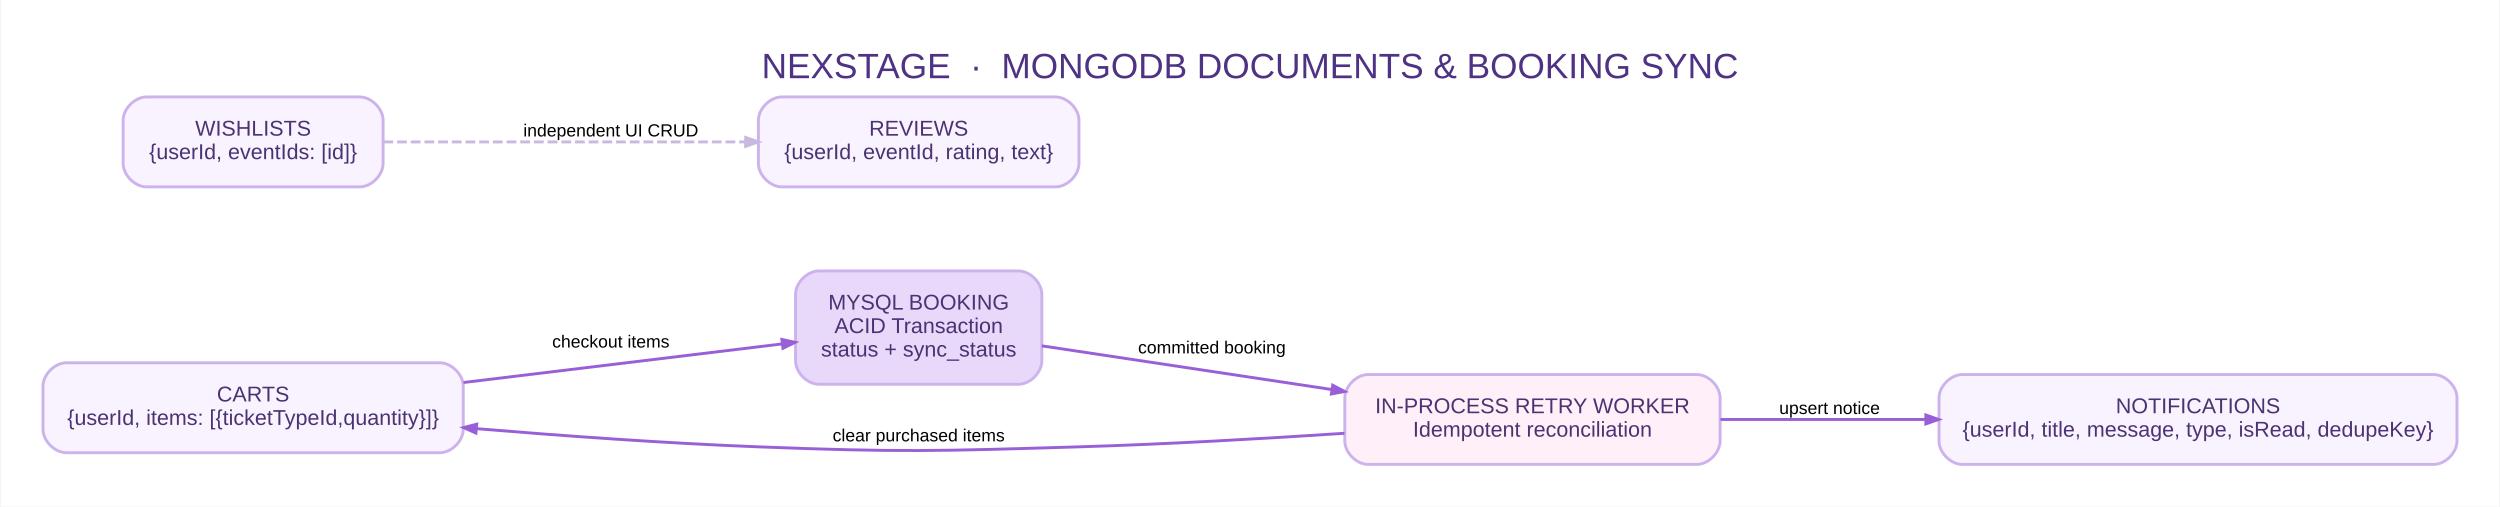
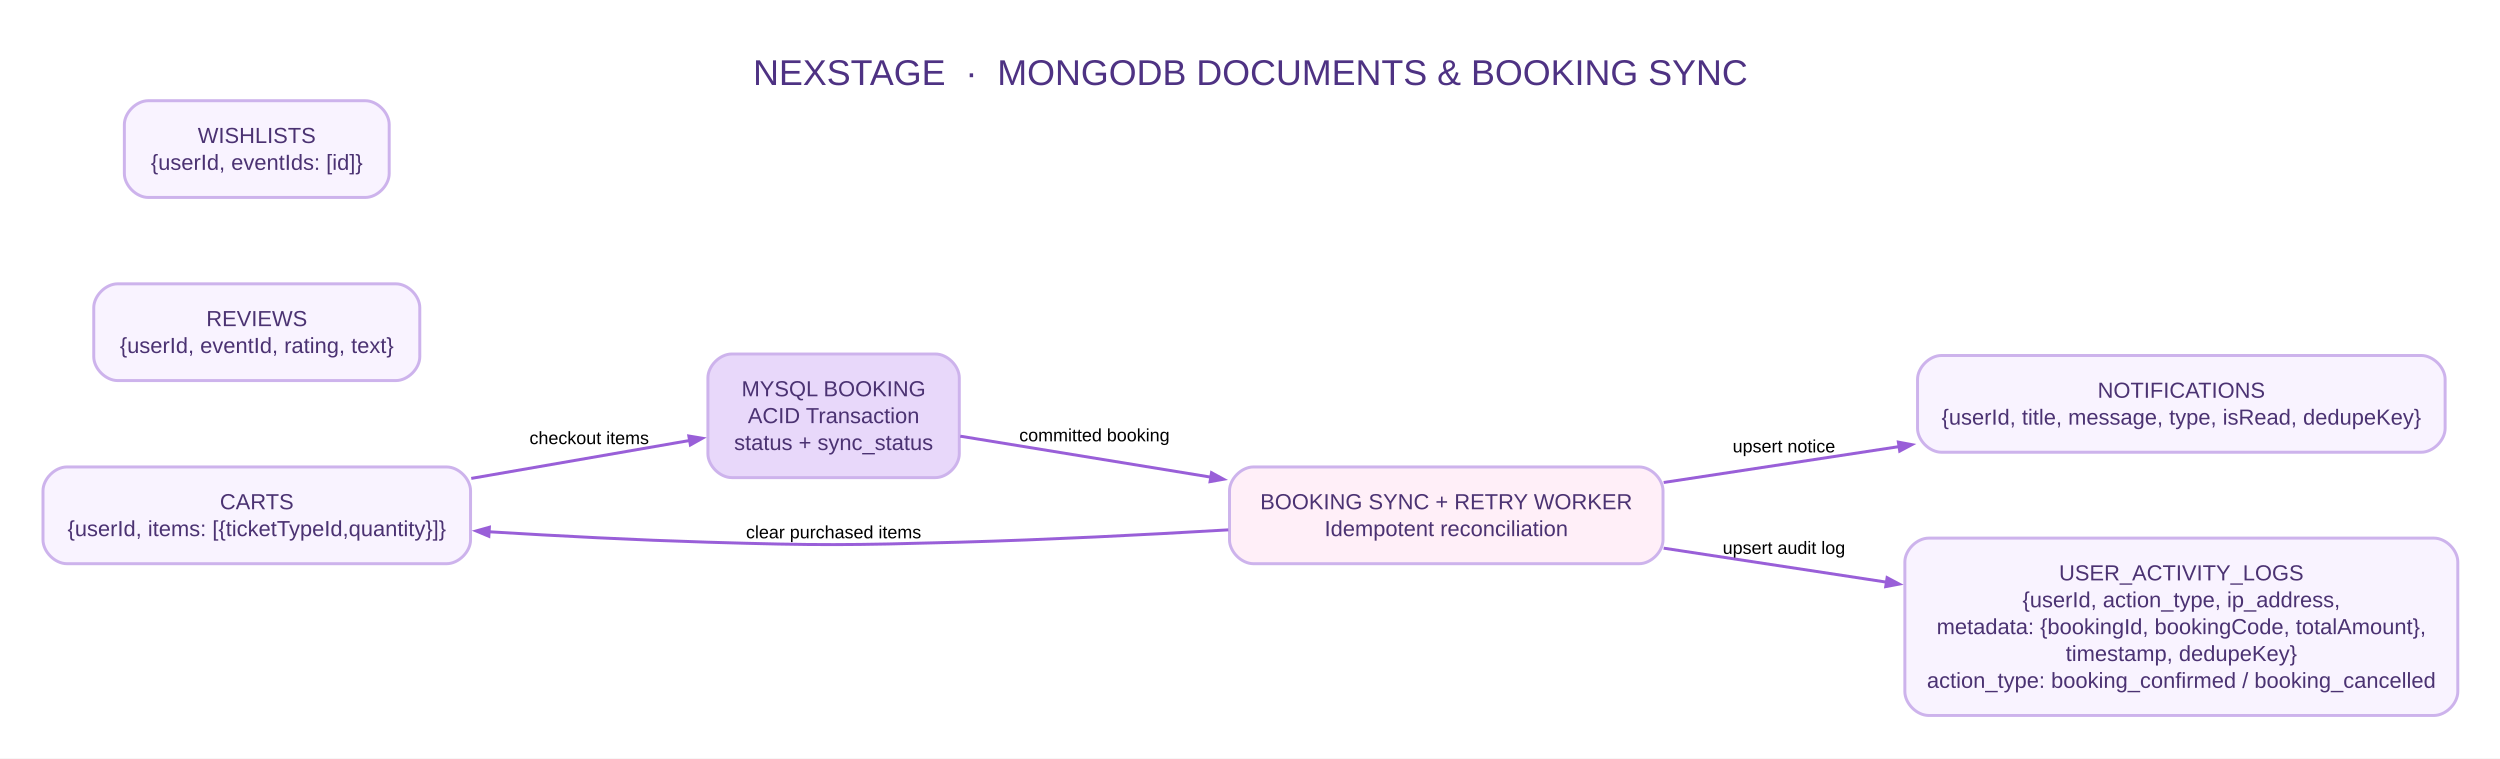
- <svg xmlns="http://www.w3.org/2000/svg" width="1278pt" height="259pt" viewBox="0.00 0.00 1278.20 259.20">
-   <g id="graph0" class="graph" transform="scale(1 1) rotate(0) translate(21.6 237.6)">
-     <polygon fill="#ffffff" stroke="transparent" points="-21.6,21.6 -21.6,-237.6 1256.6,-237.6 1256.6,21.6 -21.6,21.6" />
-     <text text-anchor="middle" x="617.5" y="-197.6" font-family="Arial" font-size="18.00" fill="#4e3283">NEXSTAGE  ·  MONGODB DOCUMENTS &amp; BOOKING SYNC</text>
+ <svg xmlns="http://www.w3.org/2000/svg" width="1256pt" height="381pt" viewBox="0.00 0.00 1256.00 381.00">
+   <g id="graph0" class="graph" transform="scale(1 1) rotate(0) translate(21.6 359.45)">
+     <polygon fill="#ffffff" stroke="none" points="-21.6,21.6 -21.6,-359.45 1234.8,-359.45 1234.8,21.6 -21.6,21.6" />
+     <text xml:space="preserve" text-anchor="middle" x="606.6" y="-316.75" font-family="Arial" font-size="18.00" fill="#4e3283">NEXSTAGE  ·  MONGODB DOCUMENTS &amp; BOOKING SYNC</text>
    <g id="node1" class="node">
-       <path fill="#f9f3ff" stroke="#cdb3ec" stroke-width="1.5" d="M203,-52C203,-52 12,-52 12,-52 6,-52 0,-46 0,-40 0,-40 0,-18 0,-18 0,-12 6,-6 12,-6 12,-6 203,-6 203,-6 209,-6 215,-12 215,-18 215,-18 215,-40 215,-40 215,-46 209,-52 203,-52" />
-       <text text-anchor="middle" x="107.5" y="-32.2" font-family="Arial" font-size="11.00" fill="#4b3272">CARTS</text>
-       <text text-anchor="middle" x="107.5" y="-20.2" font-family="Arial" font-size="11.00" fill="#4b3272">{userId, items: [{ticketTypeId,quantity}]}</text>
+       <path fill="#f9f3ff" stroke="#cdb3ec" stroke-width="1.5" d="M202.8,-124.85C202.8,-124.85 12,-124.85 12,-124.85 6,-124.85 0,-118.85 0,-112.85 0,-112.85 0,-88.25 0,-88.25 0,-82.25 6,-76.25 12,-76.25 12,-76.25 202.8,-76.25 202.8,-76.25 208.8,-76.25 214.8,-82.25 214.8,-88.25 214.8,-88.25 214.8,-112.85 214.8,-112.85 214.8,-118.85 208.8,-124.85 202.8,-124.85" />
+       <text xml:space="preserve" text-anchor="middle" x="107.4" y="-103.6" font-family="Arial" font-size="11.00" fill="#4b3272">CARTS</text>
+       <text xml:space="preserve" text-anchor="middle" x="107.4" y="-90.1" font-family="Arial" font-size="11.00" fill="#4b3272">{userId, items: [{ticketTypeId,quantity}]}</text>
+     </g>
+     <g id="node6" class="node">
+       <path fill="#e8d8fa" stroke="#cdb3ec" stroke-width="1.5" d="M448.35,-181.6C448.35,-181.6 346.05,-181.6 346.05,-181.6 340.05,-181.6 334.05,-175.6 334.05,-169.6 334.05,-169.6 334.05,-131.5 334.05,-131.5 334.05,-125.5 340.05,-119.5 346.05,-119.5 346.05,-119.5 448.35,-119.5 448.35,-119.5 454.35,-119.5 460.35,-125.5 460.35,-131.5 460.35,-131.5 460.35,-169.6 460.35,-169.6 460.35,-175.6 454.35,-181.6 448.35,-181.6" />
+       <text xml:space="preserve" text-anchor="middle" x="397.2" y="-160.35" font-family="Arial" font-size="11.00" fill="#4b3272">MYSQL BOOKING</text>
+       <text xml:space="preserve" text-anchor="middle" x="397.2" y="-146.85" font-family="Arial" font-size="11.00" fill="#4b3272">ACID Transaction</text>
+       <text xml:space="preserve" text-anchor="middle" x="397.2" y="-133.35" font-family="Arial" font-size="11.00" fill="#4b3272">status + sync_status</text>
+     </g>
+     <g id="edge1" class="edge">
+       <path fill="none" stroke="#995fd8" stroke-width="1.5" d="M215.16,-119.1C251.88,-125.48 292.06,-132.46 325.22,-138.22" />
+       <polygon fill="#995fd8" stroke="#995fd8" stroke-width="1.5" points="324.47,-140.4 331.26,-139.27 325.25,-135.91 324.47,-140.4" />
+       <text xml:space="preserve" text-anchor="middle" x="274.43" y="-136.33" font-family="Arial" font-size="9.00"> checkout items </text>
+     </g>
+     <g id="node2" class="node">
+       <path fill="#f9f3ff" stroke="#cdb3ec" stroke-width="1.5" d="M177.3,-216.85C177.3,-216.85 37.5,-216.85 37.5,-216.85 31.5,-216.85 25.5,-210.85 25.5,-204.85 25.5,-204.85 25.5,-180.25 25.5,-180.25 25.5,-174.25 31.5,-168.25 37.5,-168.25 37.5,-168.25 177.3,-168.25 177.3,-168.25 183.3,-168.25 189.3,-174.25 189.3,-180.25 189.3,-180.25 189.3,-204.85 189.3,-204.85 189.3,-210.85 183.3,-216.85 177.3,-216.85" />
+       <text xml:space="preserve" text-anchor="middle" x="107.4" y="-195.6" font-family="Arial" font-size="11.00" fill="#4b3272">REVIEWS</text>
+       <text xml:space="preserve" text-anchor="middle" x="107.4" y="-182.1" font-family="Arial" font-size="11.00" fill="#4b3272">{userId, eventId, rating, text}</text>
+     </g>
+     <g id="node3" class="node">
+       <path fill="#f9f3ff" stroke="#cdb3ec" stroke-width="1.5" d="M161.93,-308.85C161.93,-308.85 52.88,-308.85 52.88,-308.85 46.88,-308.85 40.88,-302.85 40.88,-296.85 40.88,-296.85 40.88,-272.25 40.88,-272.25 40.88,-266.25 46.88,-260.25 52.88,-260.25 52.88,-260.25 161.93,-260.25 161.93,-260.25 167.93,-260.25 173.93,-266.25 173.93,-272.25 173.93,-272.25 173.93,-296.85 173.93,-296.85 173.93,-302.85 167.93,-308.85 161.93,-308.85" />
+       <text xml:space="preserve" text-anchor="middle" x="107.4" y="-287.6" font-family="Arial" font-size="11.00" fill="#4b3272">WISHLISTS</text>
+       <text xml:space="preserve" text-anchor="middle" x="107.4" y="-274.1" font-family="Arial" font-size="11.00" fill="#4b3272">{userId, eventIds: [id]}</text>
+     </g>
+     <g id="node4" class="node">
+       <path fill="#f9f3ff" stroke="#cdb3ec" stroke-width="1.5" d="M1194.83,-180.85C1194.83,-180.85 953.77,-180.85 953.77,-180.85 947.77,-180.85 941.77,-174.85 941.77,-168.85 941.77,-168.85 941.77,-144.25 941.77,-144.25 941.77,-138.25 947.77,-132.25 953.77,-132.25 953.77,-132.25 1194.83,-132.25 1194.83,-132.25 1200.83,-132.25 1206.83,-138.25 1206.83,-144.25 1206.83,-144.25 1206.83,-168.85 1206.83,-168.85 1206.83,-174.85 1200.83,-180.85 1194.83,-180.85" />
+       <text xml:space="preserve" text-anchor="middle" x="1074.3" y="-159.6" font-family="Arial" font-size="11.00" fill="#4b3272">NOTIFICATIONS</text>
+       <text xml:space="preserve" text-anchor="middle" x="1074.3" y="-146.1" font-family="Arial" font-size="11.00" fill="#4b3272">{userId, title, message, type, isRead, dedupeKey}</text>
    </g>
    <g id="node5" class="node">
-       <path fill="#e8d8fa" stroke="#cdb3ec" stroke-width="1.5" d="M499,-99C499,-99 397,-99 397,-99 391,-99 385,-93 385,-87 385,-87 385,-53 385,-53 385,-47 391,-41 397,-41 397,-41 499,-41 499,-41 505,-41 511,-47 511,-53 511,-53 511,-87 511,-87 511,-93 505,-99 499,-99" />
-       <text text-anchor="middle" x="448" y="-79.2" font-family="Arial" font-size="11.00" fill="#4b3272">MYSQL BOOKING</text>
-       <text text-anchor="middle" x="448" y="-67.2" font-family="Arial" font-size="11.00" fill="#4b3272">ACID Transaction</text>
-       <text text-anchor="middle" x="448" y="-55.2" font-family="Arial" font-size="11.00" fill="#4b3272">status + sync_status</text>
+       <path fill="#f9f3ff" stroke="#cdb3ec" stroke-width="1.5" d="M1201.2,-89.1C1201.2,-89.1 947.4,-89.1 947.4,-89.1 941.4,-89.1 935.4,-83.1 935.4,-77.1 935.4,-77.1 935.4,-12 935.4,-12 935.4,-6 941.4,0 947.4,0 947.4,0 1201.2,0 1201.2,0 1207.2,0 1213.2,-6 1213.2,-12 1213.2,-12 1213.2,-77.1 1213.2,-77.1 1213.2,-83.1 1207.2,-89.1 1201.2,-89.1" />
+       <text xml:space="preserve" text-anchor="middle" x="1074.3" y="-67.85" font-family="Arial" font-size="11.00" fill="#4b3272">USER_ACTIVITY_LOGS</text>
+       <text xml:space="preserve" text-anchor="middle" x="1074.3" y="-54.35" font-family="Arial" font-size="11.00" fill="#4b3272">{userId, action_type, ip_address,</text>
+       <text xml:space="preserve" text-anchor="middle" x="1074.3" y="-40.85" font-family="Arial" font-size="11.00" fill="#4b3272">metadata: {bookingId, bookingCode, totalAmount},</text>
+       <text xml:space="preserve" text-anchor="middle" x="1074.3" y="-27.35" font-family="Arial" font-size="11.00" fill="#4b3272">timestamp, dedupeKey}</text>
+       <text xml:space="preserve" text-anchor="middle" x="1074.3" y="-13.85" font-family="Arial" font-size="11.00" fill="#4b3272">action_type: booking_confirmed / booking_cancelled</text>
    </g>
-     <g id="edge1" class="edge">
-       <path fill="none" stroke="#995fd8" stroke-width="1.5" d="M215.14,-41.92C268.44,-48.37 331.39,-56 378.24,-61.67" />
-       <polygon fill="#995fd8" stroke="#995fd8" stroke-width="1.5" points="378.01,-63.94 384.74,-62.46 378.56,-59.42 378.01,-63.94" />
-       <text text-anchor="middle" x="290.5" y="-59.8" font-family="Arial" font-size="9.00"> checkout items </text>
+     <g id="node7" class="node">
+       <path fill="#ffeff8" stroke="#cdb3ec" stroke-width="1.5" d="M801.9,-124.85C801.9,-124.85 608.1,-124.85 608.1,-124.85 602.1,-124.85 596.1,-118.85 596.1,-112.85 596.1,-112.85 596.1,-88.25 596.1,-88.25 596.1,-82.25 602.1,-76.25 608.1,-76.25 608.1,-76.25 801.9,-76.25 801.9,-76.25 807.9,-76.25 813.9,-82.25 813.9,-88.25 813.9,-88.25 813.9,-112.85 813.9,-112.85 813.9,-118.85 807.9,-124.85 801.9,-124.85" />
+       <text xml:space="preserve" text-anchor="middle" x="705" y="-103.6" font-family="Arial" font-size="11.00" fill="#4b3272">BOOKING SYNC + RETRY WORKER</text>
+       <text xml:space="preserve" text-anchor="middle" x="705" y="-90.1" font-family="Arial" font-size="11.00" fill="#4b3272">Idempotent reconciliation</text>
    </g>
-     <g id="node2" class="node">
-       <path fill="#f9f3ff" stroke="#cdb3ec" stroke-width="1.5" d="M518,-188C518,-188 378,-188 378,-188 372,-188 366,-182 366,-176 366,-176 366,-154 366,-154 366,-148 372,-142 378,-142 378,-142 518,-142 518,-142 524,-142 530,-148 530,-154 530,-154 530,-176 530,-176 530,-182 524,-188 518,-188" />
-       <text text-anchor="middle" x="448" y="-168.2" font-family="Arial" font-size="11.00" fill="#4b3272">REVIEWS</text>
-       <text text-anchor="middle" x="448" y="-156.2" font-family="Arial" font-size="11.00" fill="#4b3272">{userId, eventId, rating, text}</text>
+     <g id="edge2" class="edge">
+       <path fill="none" stroke="#995fd8" stroke-width="1.5" d="M460.82,-140.31C497.11,-134.38 543.96,-126.72 586.84,-119.71" />
+       <polygon fill="#995fd8" stroke="#995fd8" stroke-width="1.5" points="587.07,-121.97 593.12,-118.68 586.34,-117.48 587.07,-121.97" />
+       <text xml:space="preserve" text-anchor="middle" x="528.23" y="-137.73" font-family="Arial" font-size="9.00"> committed booking </text>
    </g>
-     <g id="node3" class="node">
-       <path fill="#f9f3ff" stroke="#cdb3ec" stroke-width="1.5" d="M162,-188C162,-188 53,-188 53,-188 47,-188 41,-182 41,-176 41,-176 41,-154 41,-154 41,-148 47,-142 53,-142 53,-142 162,-142 162,-142 168,-142 174,-148 174,-154 174,-154 174,-176 174,-176 174,-182 168,-188 162,-188" />
-       <text text-anchor="middle" x="107.5" y="-168.2" font-family="Arial" font-size="11.00" fill="#4b3272">WISHLISTS</text>
-       <text text-anchor="middle" x="107.5" y="-156.2" font-family="Arial" font-size="11.00" fill="#4b3272">{userId, eventIds: [id]}</text>
+     <g id="edge3" class="edge">
+       <path fill="none" stroke="#995fd8" stroke-width="1.5" d="M595.5,-93.25C553.33,-90.75 504.6,-88.28 460.35,-87.05 404.24,-85.5 390.16,-85.37 334.05,-87.05 298.19,-88.12 259.16,-90.15 223.81,-92.31" />
+       <polygon fill="#995fd8" stroke="#995fd8" stroke-width="1.5" points="223.99,-90.02 217.64,-92.7 224.27,-94.56 223.99,-90.02" />
+       <text xml:space="preserve" text-anchor="middle" x="397.2" y="-89" font-family="Arial" font-size="9.00"> clear purchased items </text>
+     </g>
+     <g id="edge4" class="edge">
+       <path fill="none" stroke="#995fd8" stroke-width="1.5" d="M814.22,-117.05C851.36,-122.71 893.48,-129.13 932.8,-135.13" />
+       <polygon fill="#995fd8" stroke="#995fd8" stroke-width="1.5" points="932.14,-137.33 938.91,-136.06 932.82,-132.83 932.14,-137.33" />
+       <text xml:space="preserve" text-anchor="middle" x="874.65" y="-132.18" font-family="Arial" font-size="9.00"> upsert notice </text>
    </g>
    <g id="edge5" class="edge">
-       <path fill="none" stroke="#c9b8e0" stroke-width="1.5" stroke-dasharray="5,2" d="M174.17,-165C226.93,-165 301.51,-165 359.36,-165" />
-       <polygon fill="#c9b8e0" stroke="#c9b8e0" stroke-width="1.5" points="359.48,-167.28 365.98,-165 359.48,-162.73 359.48,-167.28" />
-       <text text-anchor="middle" x="290.5" y="-167.8" font-family="Arial" font-size="9.00"> independent UI CRUD </text>
-     </g>
-     <g id="node4" class="node">
-       <path fill="#f9f3ff" stroke="#cdb3ec" stroke-width="1.5" d="M1223,-46C1223,-46 982,-46 982,-46 976,-46 970,-40 970,-34 970,-34 970,-12 970,-12 970,-6 976,0 982,0 982,0 1223,0 1223,0 1229,0 1235,-6 1235,-12 1235,-12 1235,-34 1235,-34 1235,-40 1229,-46 1223,-46" />
-       <text text-anchor="middle" x="1102.5" y="-26.2" font-family="Arial" font-size="11.00" fill="#4b3272">NOTIFICATIONS</text>
-       <text text-anchor="middle" x="1102.5" y="-14.2" font-family="Arial" font-size="11.00" fill="#4b3272">{userId, title, message, type, isRead, dedupeKey}</text>
-     </g>
-     <g id="node6" class="node">
-       <path fill="#ffeff8" stroke="#cdb3ec" stroke-width="1.5" d="M846,-46C846,-46 678,-46 678,-46 672,-46 666,-40 666,-34 666,-34 666,-12 666,-12 666,-6 672,0 678,0 678,0 846,0 846,0 852,0 858,-6 858,-12 858,-12 858,-34 858,-34 858,-40 852,-46 846,-46" />
-       <text text-anchor="middle" x="762" y="-26.2" font-family="Arial" font-size="11.00" fill="#4b3272">IN-PROCESS RETRY WORKER</text>
-       <text text-anchor="middle" x="762" y="-14.2" font-family="Arial" font-size="11.00" fill="#4b3272">Idempotent reconciliation</text>
-     </g>
-     <g id="edge2" class="edge">
-       <path fill="none" stroke="#995fd8" stroke-width="1.5" d="M511.01,-60.66C553.36,-54.28 610.44,-45.68 659.37,-38.31" />
-       <polygon fill="#995fd8" stroke="#995fd8" stroke-width="1.5" points="659.82,-40.54 665.91,-37.32 659.14,-36.04 659.82,-40.54" />
-       <text text-anchor="middle" x="598" y="-56.8" font-family="Arial" font-size="9.00"> committed booking </text>
-     </g>
-     <g id="edge3" class="edge">
-       <path fill="none" stroke="#995fd8" stroke-width="1.5" d="M665.81,-15.93C624.15,-13.17 574.68,-10.35 530,-9 457.14,-6.79 438.83,-6.18 366,-9 318.7,-10.83 266.63,-14.56 221.76,-18.3" />
-       <polygon fill="#995fd8" stroke="#995fd8" stroke-width="1.5" points="221.48,-16.04 215.2,-18.85 221.86,-20.57 221.48,-16.04" />
-       <text text-anchor="middle" x="448" y="-11.8" font-family="Arial" font-size="9.00"> clear purchased items </text>
-     </g>
-     <g id="edge4" class="edge">
-       <path fill="none" stroke="#995fd8" stroke-width="1.5" d="M858.19,-23C890.78,-23 927.92,-23 963.21,-23" />
-       <polygon fill="#995fd8" stroke="#995fd8" stroke-width="1.5" points="963.27,-25.28 969.77,-23 963.27,-20.73 963.27,-25.28" />
-       <text text-anchor="middle" x="914" y="-25.8" font-family="Arial" font-size="9.00"> upsert notice </text>
+       <path fill="none" stroke="#995fd8" stroke-width="1.5" d="M814.22,-84.05C849.33,-78.7 888.9,-72.66 926.35,-66.95" />
+       <polygon fill="#995fd8" stroke="#995fd8" stroke-width="1.5" points="926.48,-69.24 932.56,-66.01 925.79,-64.74 926.48,-69.24" />
+       <text xml:space="preserve" text-anchor="middle" x="874.65" y="-81.16" font-family="Arial" font-size="9.00"> upsert audit log </text>
    </g>
  </g>
</svg>
